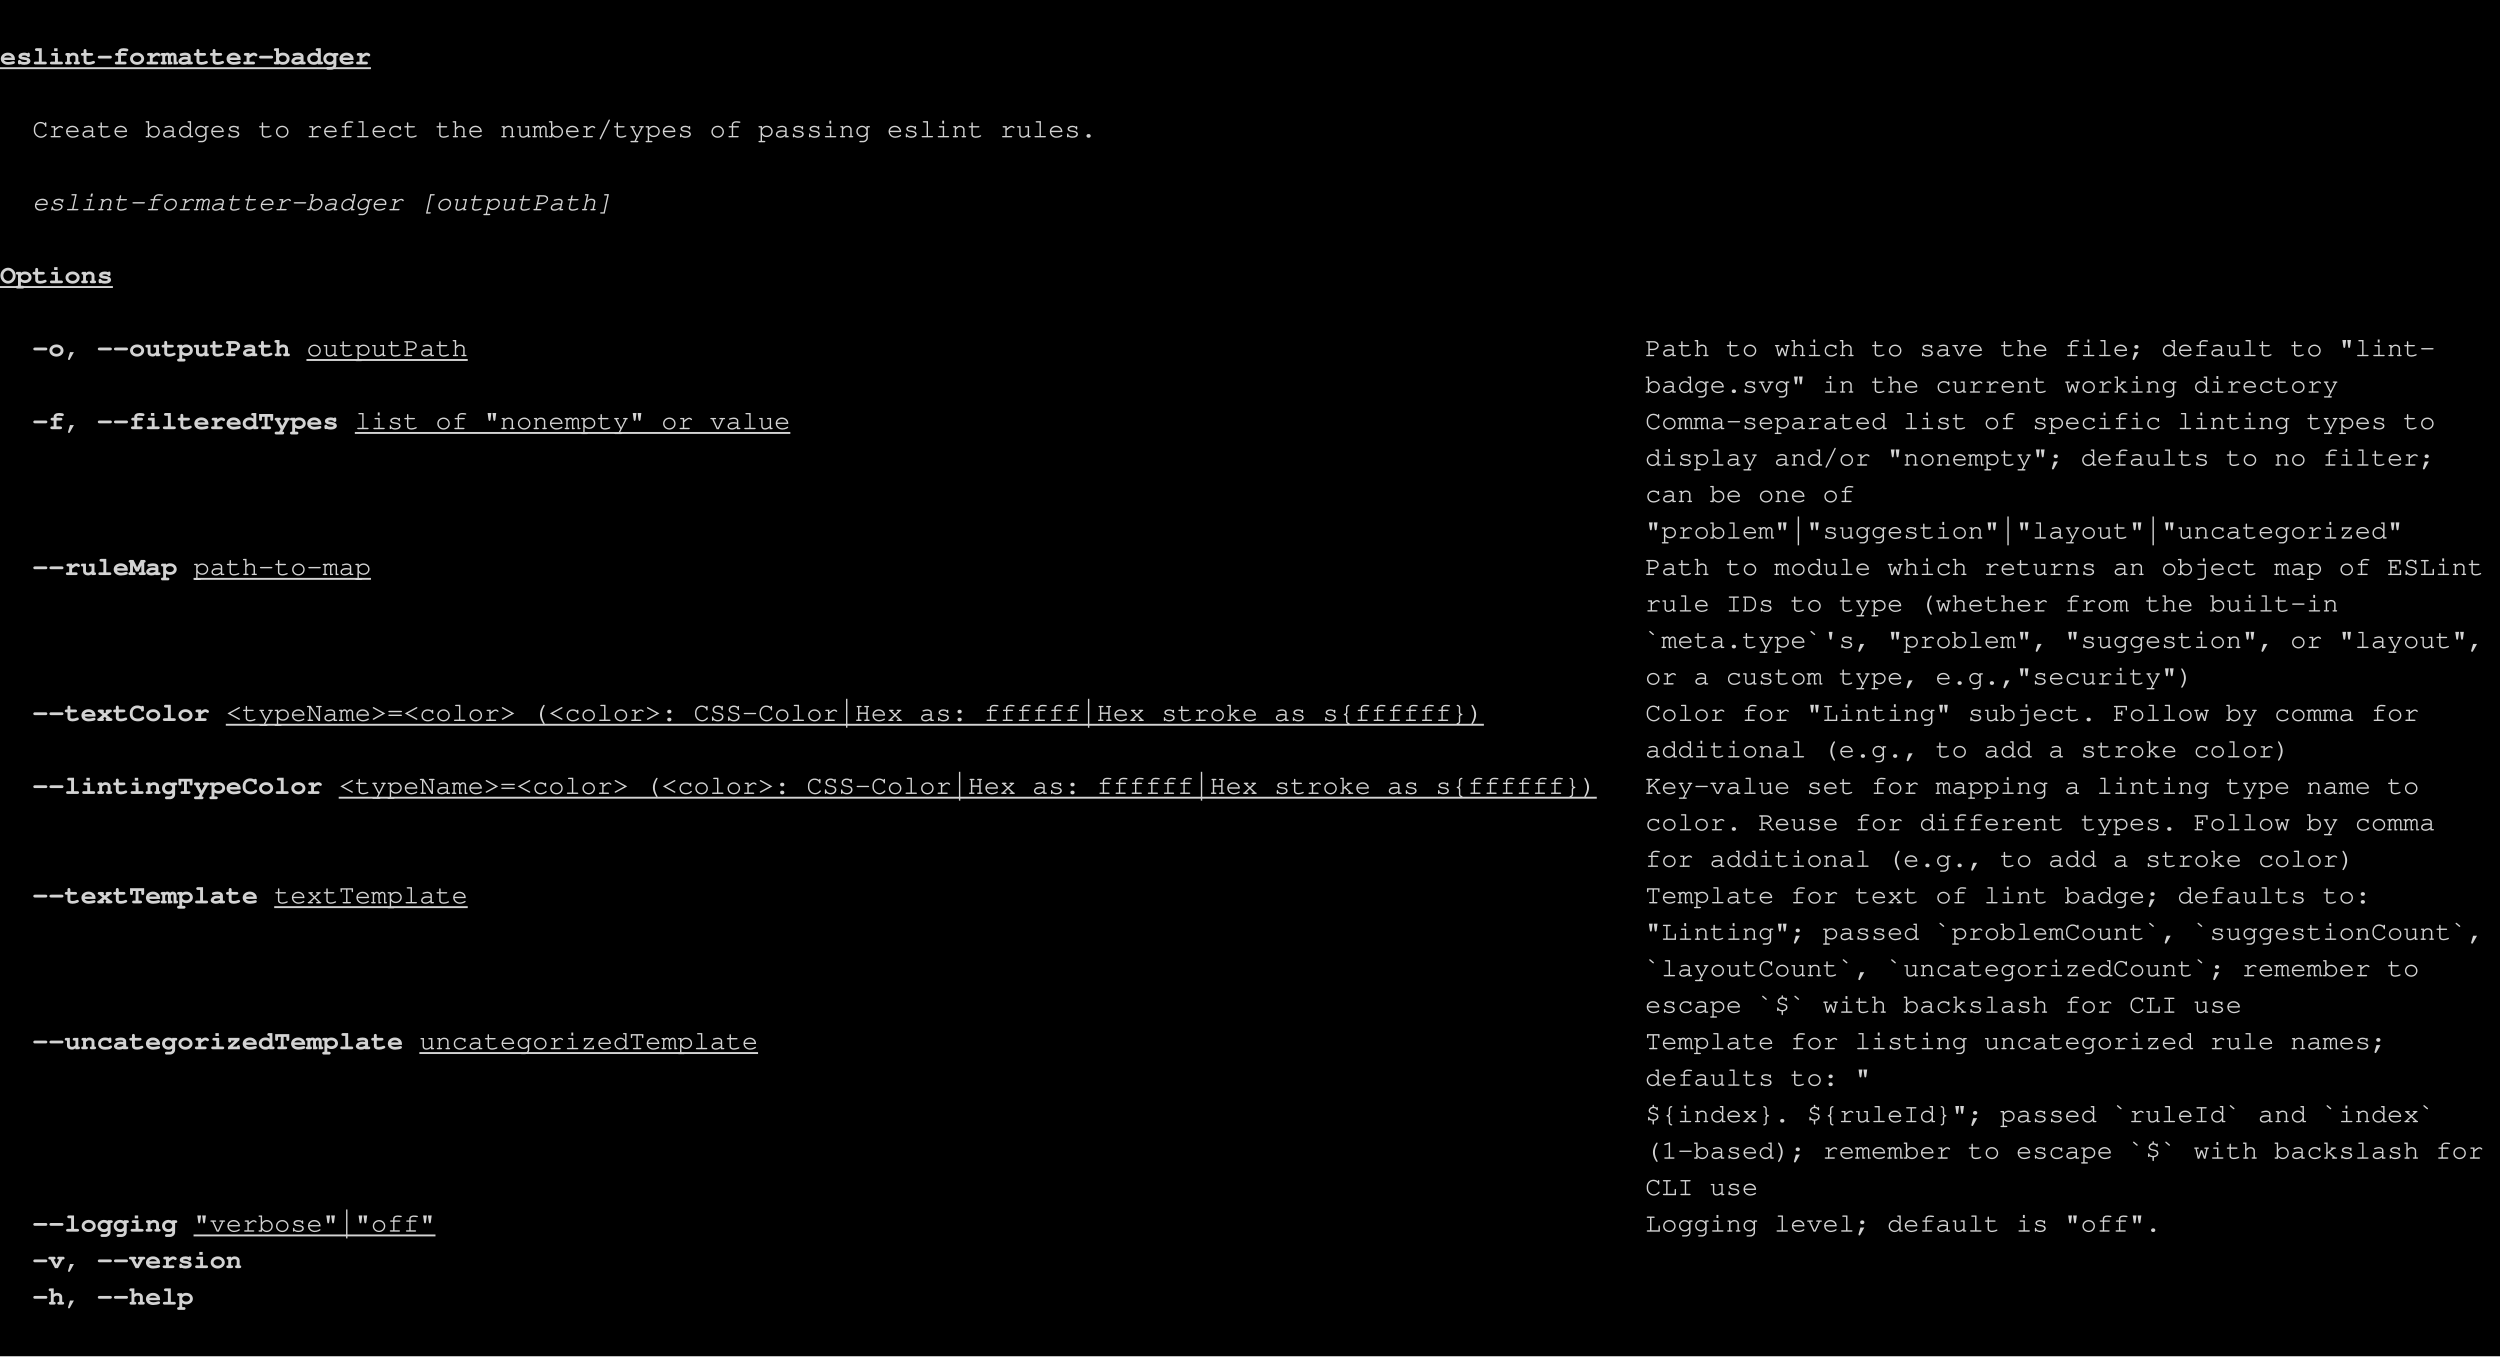
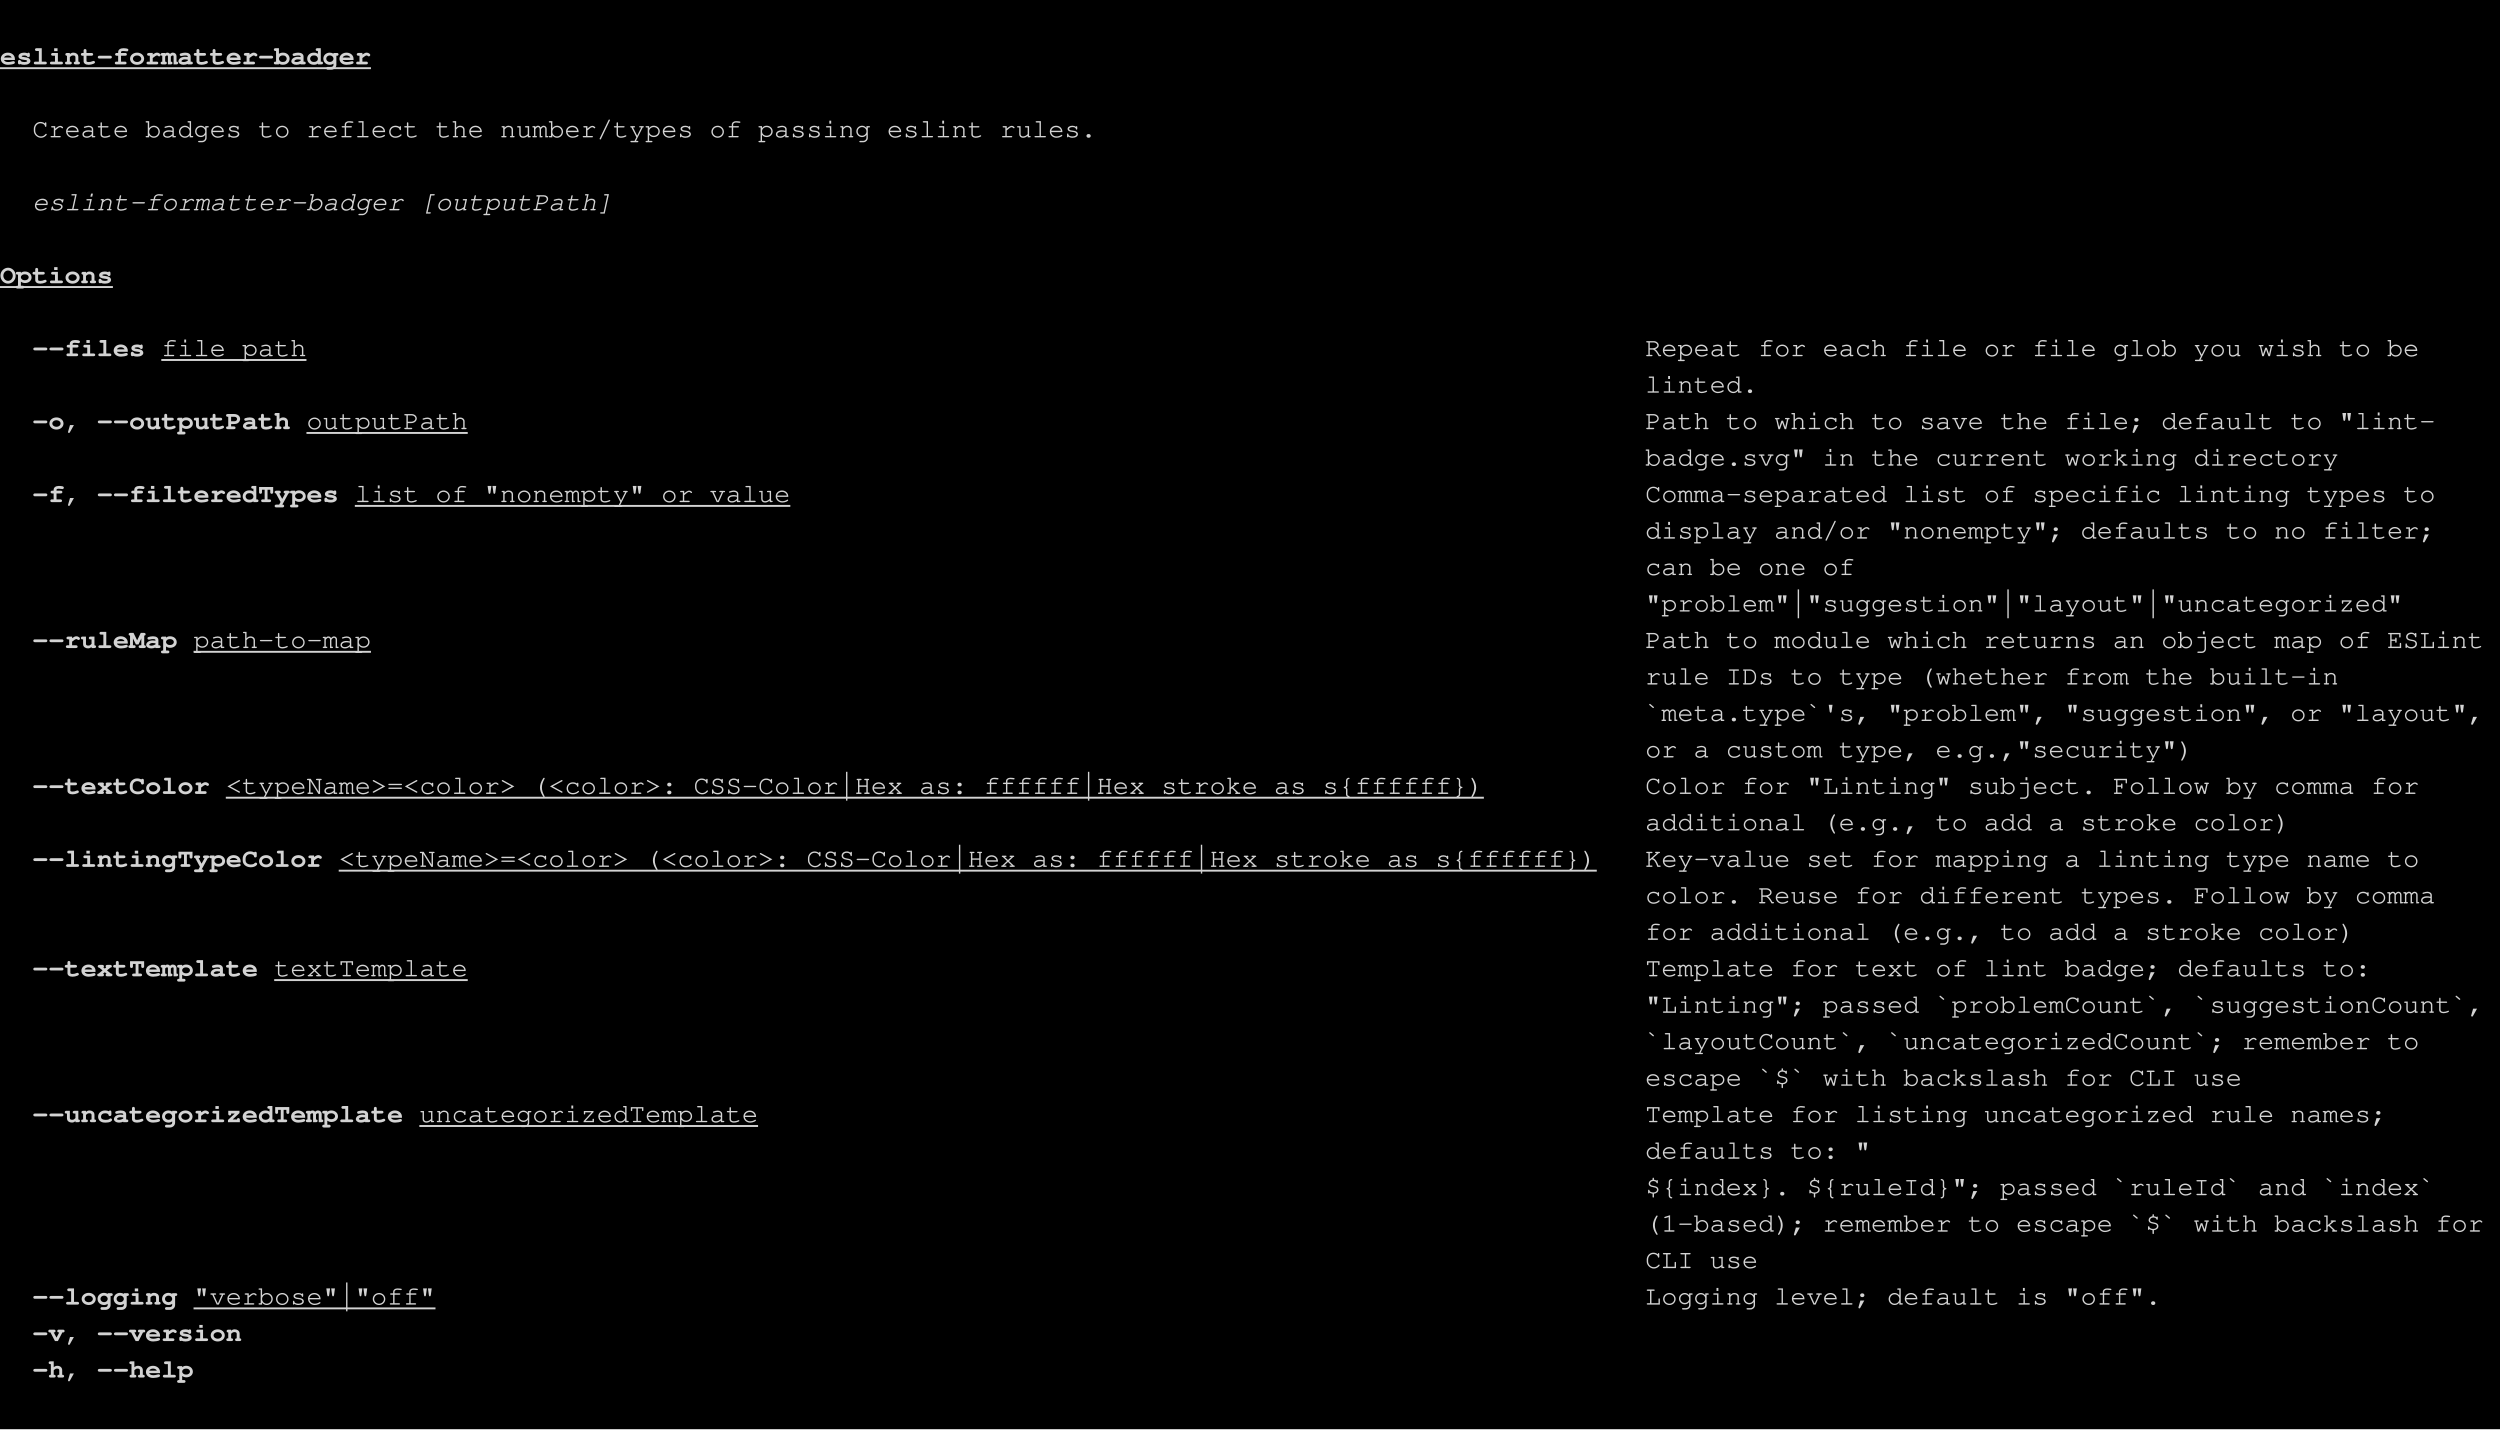
- <svg xmlns="http://www.w3.org/2000/svg" viewBox="0, 0, 1302.21, 706.45" font-family="SauceCodePro Nerd Font, Source Code Pro, Courier" font-size="14">
+ <svg xmlns="http://www.w3.org/2000/svg" viewBox="0, 0, 1302.21, 744.45" font-family="SauceCodePro Nerd Font, Source Code Pro, Courier" font-size="14">
  <g fill="#D3D3D3">
-     <rect x="0" y="0" width="1302.21" height="706.45" fill="#000000" />
+     <rect x="0" y="0" width="1302.21" height="744.45" fill="#000000" />
    <path d="M0,35.515 L193.231,35.515 Z" stroke="#D3D3D3" />
    <text x="0" y="33.55" font-weight="bold">eslint-formatter-badger</text>
    <text x="16.8" y="71.55">  Create badges to reflect the number/types of passing eslint rules.            </text>
    <text x="16.8" y="109.55" font-style="italic">eslint-formatter-badger [outputPath]</text>
    <path d="M0,149.515 L58.81,149.515 Z" stroke="#D3D3D3" />
    <text x="0" y="147.55" font-weight="bold">Options</text>
-     <text x="16.8" y="185.55" font-weight="bold">-o</text>
-     <text x="33.61" y="185.55">, </text>
-     <text x="50.41" y="185.55" font-weight="bold">--outputPath</text>
-     <path d="M159.626,187.515 L243.64,187.515 Z" stroke="#D3D3D3" />
-     <text x="159.63" y="185.55">outputPath</text>
-     <text x="856.94" y="185.55">                                                                         Path to which to save the file; default to "lint-    </text>
-     <text x="856.94" y="204.55">                                                                                                      badge.svg" in the current working directory          </text>
-     <text x="16.8" y="223.55" font-weight="bold">-f</text>
+     <text x="16.8" y="185.55" font-weight="bold">--files</text>
+     <path d="M84.014,187.515 L159.626,187.515 Z" stroke="#D3D3D3" />
+     <text x="84.01" y="185.55">file path</text>
+     <text x="856.94" y="185.55">                                                                                   Repeat for each file or file glob you wish to be     </text>
+     <text x="856.94" y="204.55">                                                                                                      linted.                                              </text>
+     <text x="16.8" y="223.55" font-weight="bold">-o</text>
    <text x="33.61" y="223.55">, </text>
-     <text x="50.41" y="223.55" font-weight="bold">--filteredTypes</text>
-     <path d="M184.83,225.515 L411.667,225.515 Z" stroke="#D3D3D3" />
-     <text x="184.83" y="223.55">list of "nonempty" or value</text>
-     <text x="856.94" y="223.55">                                                     Comma-separated list of specific linting types to    </text>
-     <text x="856.94" y="242.55">                                                                                                      display and/or "nonempty"; defaults to no filter;    </text>
-     <text x="856.94" y="261.55">                                                                                                      can be one of                                        </text>
-     <text x="856.94" y="280.55">                                                                                                      "problem"|"suggestion"|"layout"|"uncategorized"      </text>
-     <text x="16.8" y="299.55" font-weight="bold">--ruleMap</text>
-     <path d="M100.816,301.515 L193.231,301.515 Z" stroke="#D3D3D3" />
-     <text x="100.82" y="299.55">path-to-map</text>
-     <text x="856.94" y="299.55">                                                                               Path to module which returns an object map of ESLint </text>
-     <text x="856.94" y="318.55">                                                                                                      rule IDs to type (whether from the built-in          </text>
-     <text x="856.94" y="337.55">                                                                                                      `meta.type`'s, "problem", "suggestion", or "layout", </text>
-     <text x="856.94" y="356.55">                                                                                                      or a custom type, e.g.,"security")                   </text>
-     <text x="16.8" y="375.55" font-weight="bold">--textColor</text>
-     <path d="M117.619,377.515 L772.926,377.515 Z" stroke="#D3D3D3" />
-     <text x="117.62" y="375.55">&lt;typeName&gt;=&lt;color&gt; (&lt;color&gt;: CSS-Color|Hex as: ffffff|Hex stroke as s{ffffff})</text>
-     <text x="856.94" y="375.55">          Color for "Linting" subject. Follow by comma for     </text>
-     <text x="856.94" y="394.55">                                                                                                      additional (e.g., to add a stroke color)             </text>
-     <text x="16.8" y="413.55" font-weight="bold">--lintingTypeColor</text>
-     <path d="M176.429,415.515 L831.735,415.515 Z" stroke="#D3D3D3" />
-     <text x="176.43" y="413.55">&lt;typeName&gt;=&lt;color&gt; (&lt;color&gt;: CSS-Color|Hex as: ffffff|Hex stroke as s{ffffff})</text>
-     <text x="856.94" y="413.55">   Key-value set for mapping a linting type name to     </text>
-     <text x="856.94" y="432.55">                                                                                                      color. Reuse for different types. Follow by comma    </text>
-     <text x="856.94" y="451.55">                                                                                                      for additional (e.g., to add a stroke color)         </text>
-     <text x="16.8" y="470.55" font-weight="bold">--textTemplate</text>
-     <path d="M142.823,472.515 L243.64,472.515 Z" stroke="#D3D3D3" />
-     <text x="142.82" y="470.55">textTemplate</text>
-     <text x="856.94" y="470.55">                                                                         Template for text of lint badge; defaults to:        </text>
-     <text x="856.94" y="489.55">                                                                                                      "Linting"; passed `problemCount`, `suggestionCount`, </text>
-     <text x="856.94" y="508.55">                                                                                                      `layoutCount`, `uncategorizedCount`; remember to     </text>
-     <text x="856.94" y="527.55">                                                                                                      escape `$` with backslash for CLI use                </text>
-     <text x="16.8" y="546.55" font-weight="bold">--uncategorizedTemplate</text>
-     <path d="M218.436,548.515 L394.864,548.515 Z" stroke="#D3D3D3" />
-     <text x="218.44" y="546.55">uncategorizedTemplate</text>
-     <text x="856.94" y="546.55">                                                       Template for listing uncategorized rule names;       </text>
-     <text x="856.94" y="565.55">                                                                                                      defaults to: "                                       </text>
-     <text x="856.94" y="584.55">                                                                                                      ${index}. ${ruleId}"; passed `ruleId` and `index`    </text>
-     <text x="856.94" y="603.55">                                                                                                      (1-based); remember to escape `$` with backslash for </text>
-     <text x="856.94" y="622.55">                                                                                                      CLI use                                              </text>
-     <text x="16.8" y="641.55" font-weight="bold">--logging</text>
-     <path d="M100.816,643.515 L226.837,643.515 Z" stroke="#D3D3D3" />
-     <text x="100.82" y="641.55">"verbose"|"off"</text>
-     <text x="856.94" y="641.55">                                                                           Logging level; default is "off".                     </text>
-     <text x="16.8" y="660.55" font-weight="bold">-v</text>
-     <text x="33.61" y="660.55">, </text>
-     <text x="50.41" y="660.55" font-weight="bold">--version</text>
-     <text x="16.8" y="679.55" font-weight="bold">-h</text>
-     <text x="33.61" y="679.55">, </text>
-     <text x="50.41" y="679.55" font-weight="bold">--help</text>
+     <text x="50.41" y="223.55" font-weight="bold">--outputPath</text>
+     <path d="M159.626,225.515 L243.64,225.515 Z" stroke="#D3D3D3" />
+     <text x="159.63" y="223.55">outputPath</text>
+     <text x="856.94" y="223.55">                                                                         Path to which to save the file; default to "lint-    </text>
+     <text x="856.94" y="242.55">                                                                                                      badge.svg" in the current working directory          </text>
+     <text x="16.8" y="261.55" font-weight="bold">-f</text>
+     <text x="33.61" y="261.55">, </text>
+     <text x="50.41" y="261.55" font-weight="bold">--filteredTypes</text>
+     <path d="M184.83,263.515 L411.667,263.515 Z" stroke="#D3D3D3" />
+     <text x="184.83" y="261.55">list of "nonempty" or value</text>
+     <text x="856.94" y="261.55">                                                     Comma-separated list of specific linting types to    </text>
+     <text x="856.94" y="280.55">                                                                                                      display and/or "nonempty"; defaults to no filter;    </text>
+     <text x="856.94" y="299.55">                                                                                                      can be one of                                        </text>
+     <text x="856.94" y="318.55">                                                                                                      "problem"|"suggestion"|"layout"|"uncategorized"      </text>
+     <text x="16.8" y="337.55" font-weight="bold">--ruleMap</text>
+     <path d="M100.816,339.515 L193.231,339.515 Z" stroke="#D3D3D3" />
+     <text x="100.82" y="337.55">path-to-map</text>
+     <text x="856.94" y="337.55">                                                                               Path to module which returns an object map of ESLint </text>
+     <text x="856.94" y="356.55">                                                                                                      rule IDs to type (whether from the built-in          </text>
+     <text x="856.94" y="375.55">                                                                                                      `meta.type`'s, "problem", "suggestion", or "layout", </text>
+     <text x="856.94" y="394.55">                                                                                                      or a custom type, e.g.,"security")                   </text>
+     <text x="16.8" y="413.55" font-weight="bold">--textColor</text>
+     <path d="M117.619,415.515 L772.926,415.515 Z" stroke="#D3D3D3" />
+     <text x="117.62" y="413.55">&lt;typeName&gt;=&lt;color&gt; (&lt;color&gt;: CSS-Color|Hex as: ffffff|Hex stroke as s{ffffff})</text>
+     <text x="856.94" y="413.55">          Color for "Linting" subject. Follow by comma for     </text>
+     <text x="856.94" y="432.55">                                                                                                      additional (e.g., to add a stroke color)             </text>
+     <text x="16.8" y="451.55" font-weight="bold">--lintingTypeColor</text>
+     <path d="M176.429,453.515 L831.735,453.515 Z" stroke="#D3D3D3" />
+     <text x="176.43" y="451.55">&lt;typeName&gt;=&lt;color&gt; (&lt;color&gt;: CSS-Color|Hex as: ffffff|Hex stroke as s{ffffff})</text>
+     <text x="856.94" y="451.55">   Key-value set for mapping a linting type name to     </text>
+     <text x="856.94" y="470.55">                                                                                                      color. Reuse for different types. Follow by comma    </text>
+     <text x="856.94" y="489.55">                                                                                                      for additional (e.g., to add a stroke color)         </text>
+     <text x="16.8" y="508.55" font-weight="bold">--textTemplate</text>
+     <path d="M142.823,510.515 L243.64,510.515 Z" stroke="#D3D3D3" />
+     <text x="142.82" y="508.55">textTemplate</text>
+     <text x="856.94" y="508.55">                                                                         Template for text of lint badge; defaults to:        </text>
+     <text x="856.94" y="527.55">                                                                                                      "Linting"; passed `problemCount`, `suggestionCount`, </text>
+     <text x="856.94" y="546.55">                                                                                                      `layoutCount`, `uncategorizedCount`; remember to     </text>
+     <text x="856.94" y="565.55">                                                                                                      escape `$` with backslash for CLI use                </text>
+     <text x="16.8" y="584.55" font-weight="bold">--uncategorizedTemplate</text>
+     <path d="M218.436,586.515 L394.864,586.515 Z" stroke="#D3D3D3" />
+     <text x="218.44" y="584.55">uncategorizedTemplate</text>
+     <text x="856.94" y="584.55">                                                       Template for listing uncategorized rule names;       </text>
+     <text x="856.94" y="603.55">                                                                                                      defaults to: "                                       </text>
+     <text x="856.94" y="622.55">                                                                                                      ${index}. ${ruleId}"; passed `ruleId` and `index`    </text>
+     <text x="856.94" y="641.55">                                                                                                      (1-based); remember to escape `$` with backslash for </text>
+     <text x="856.94" y="660.55">                                                                                                      CLI use                                              </text>
+     <text x="16.8" y="679.55" font-weight="bold">--logging</text>
+     <path d="M100.816,681.515 L226.837,681.515 Z" stroke="#D3D3D3" />
+     <text x="100.82" y="679.55">"verbose"|"off"</text>
+     <text x="856.94" y="679.55">                                                                           Logging level; default is "off".                     </text>
+     <text x="16.8" y="698.55" font-weight="bold">-v</text>
+     <text x="33.61" y="698.55">, </text>
+     <text x="50.41" y="698.55" font-weight="bold">--version</text>
+     <text x="16.8" y="717.55" font-weight="bold">-h</text>
+     <text x="33.61" y="717.55">, </text>
+     <text x="50.41" y="717.55" font-weight="bold">--help</text>
  </g>
</svg>
